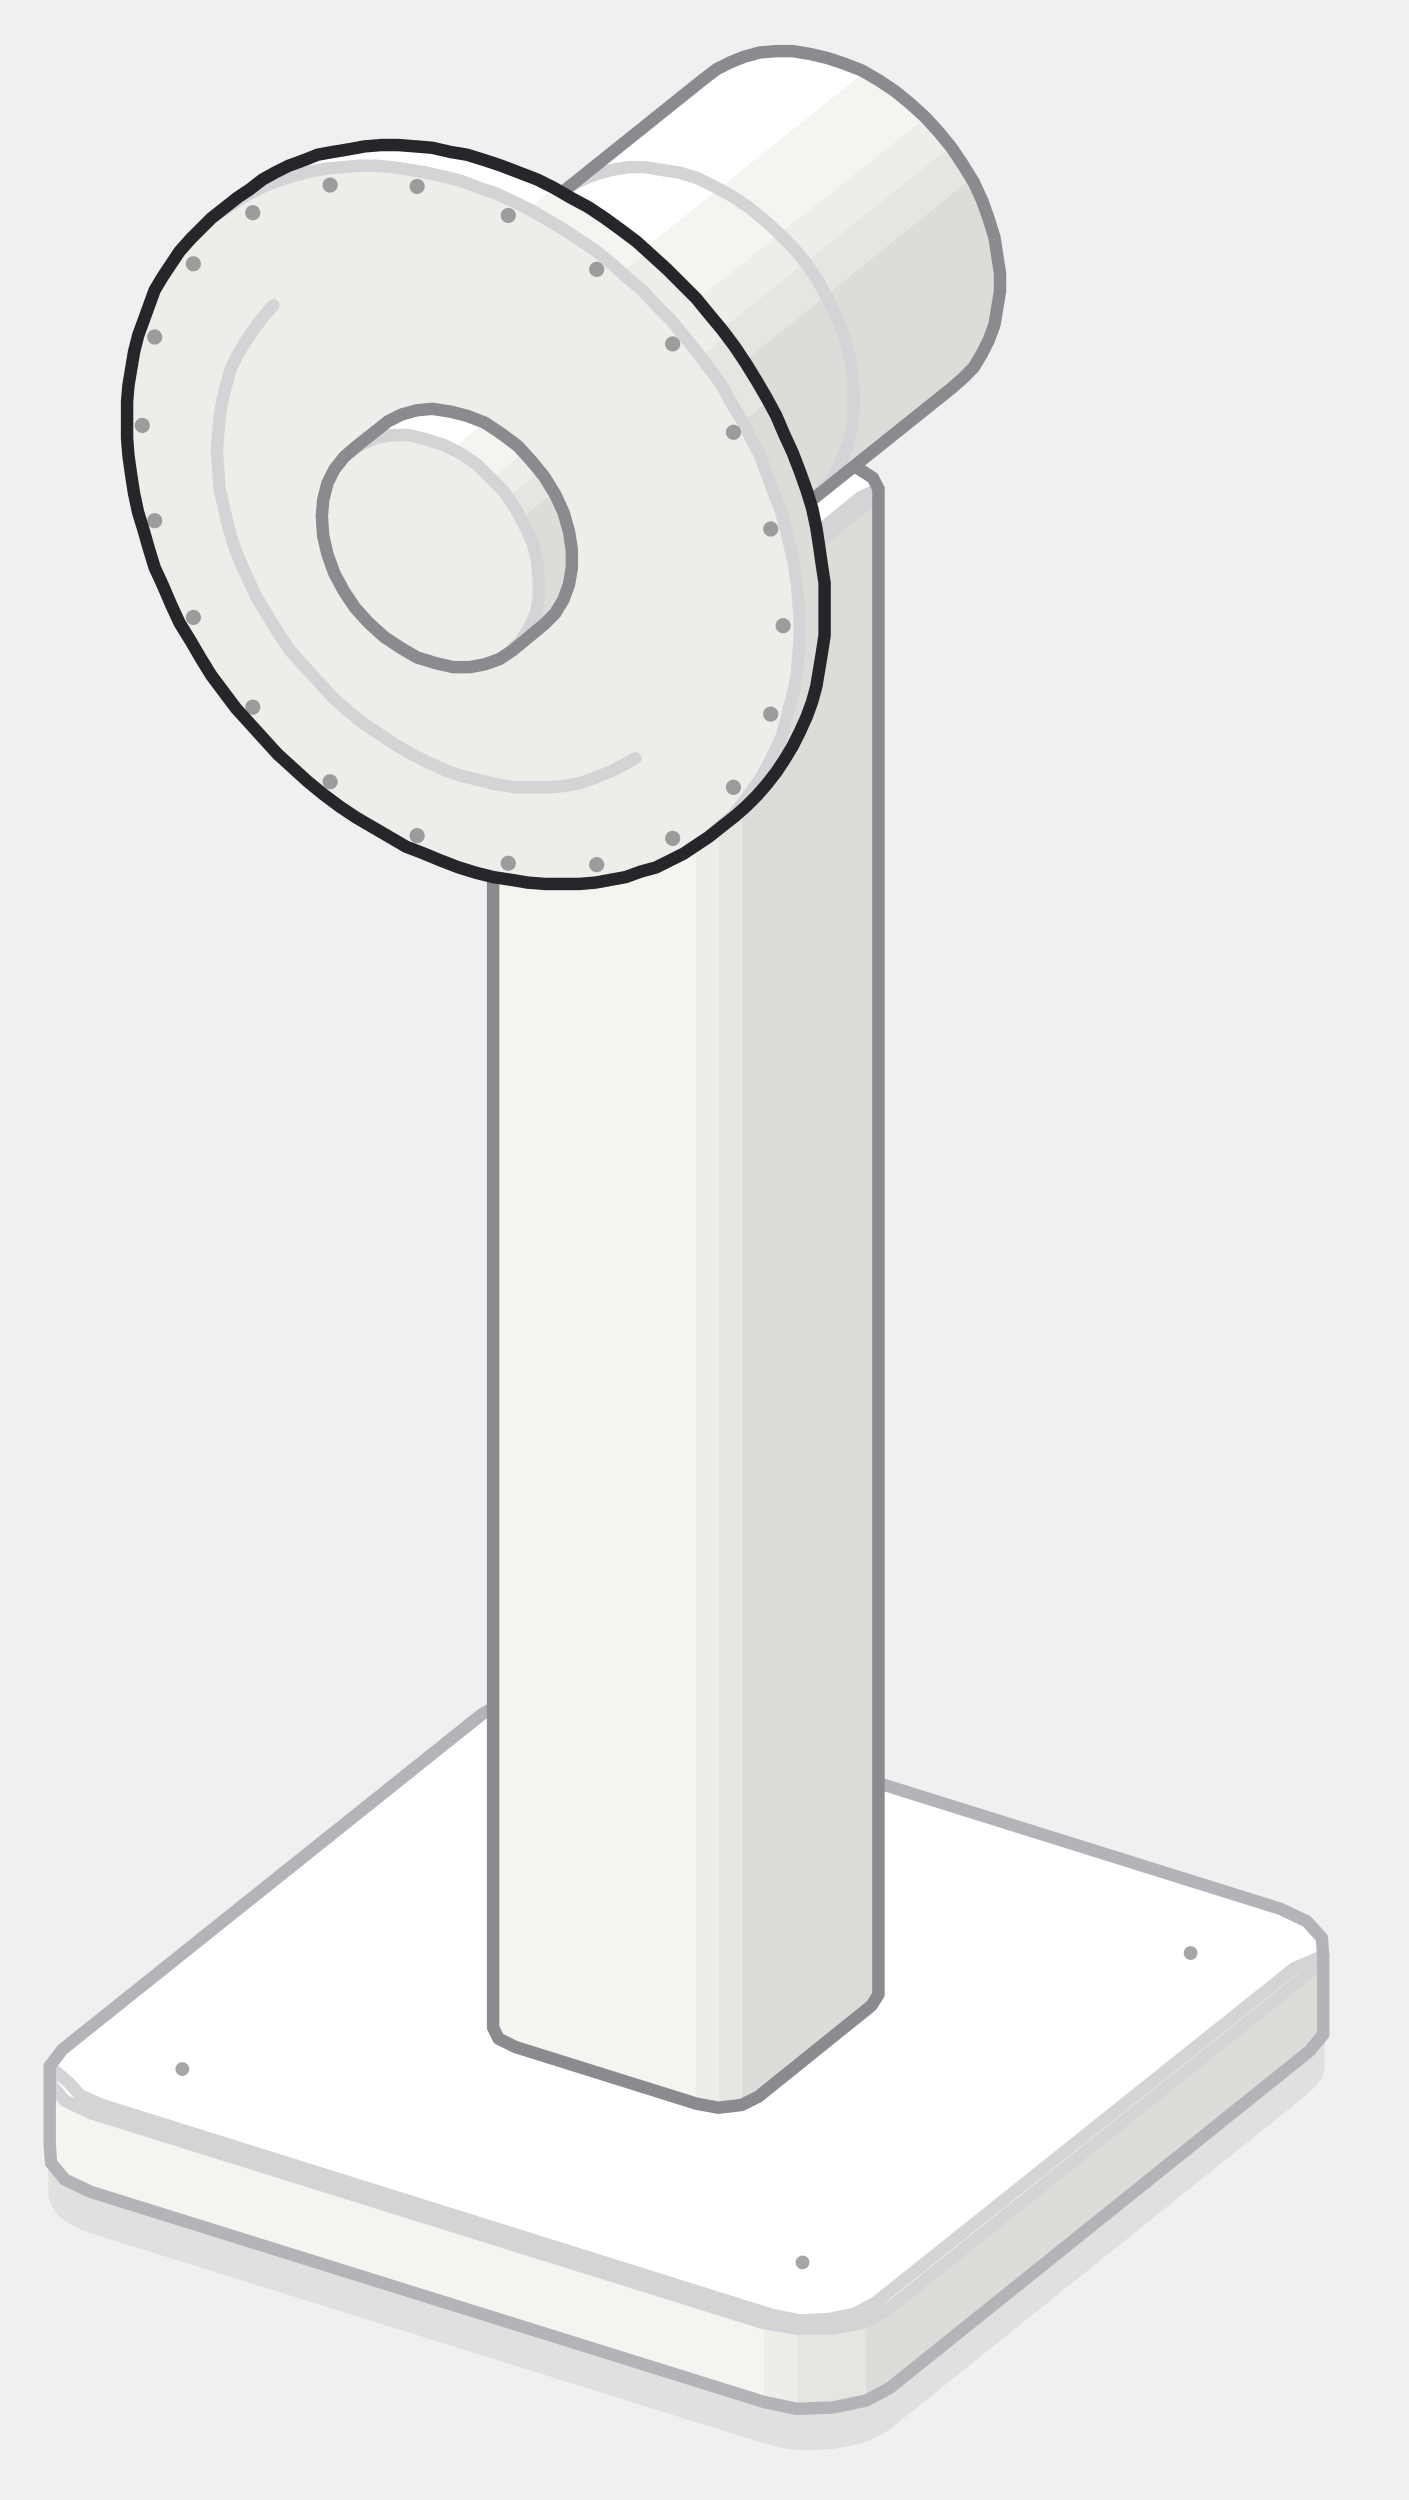
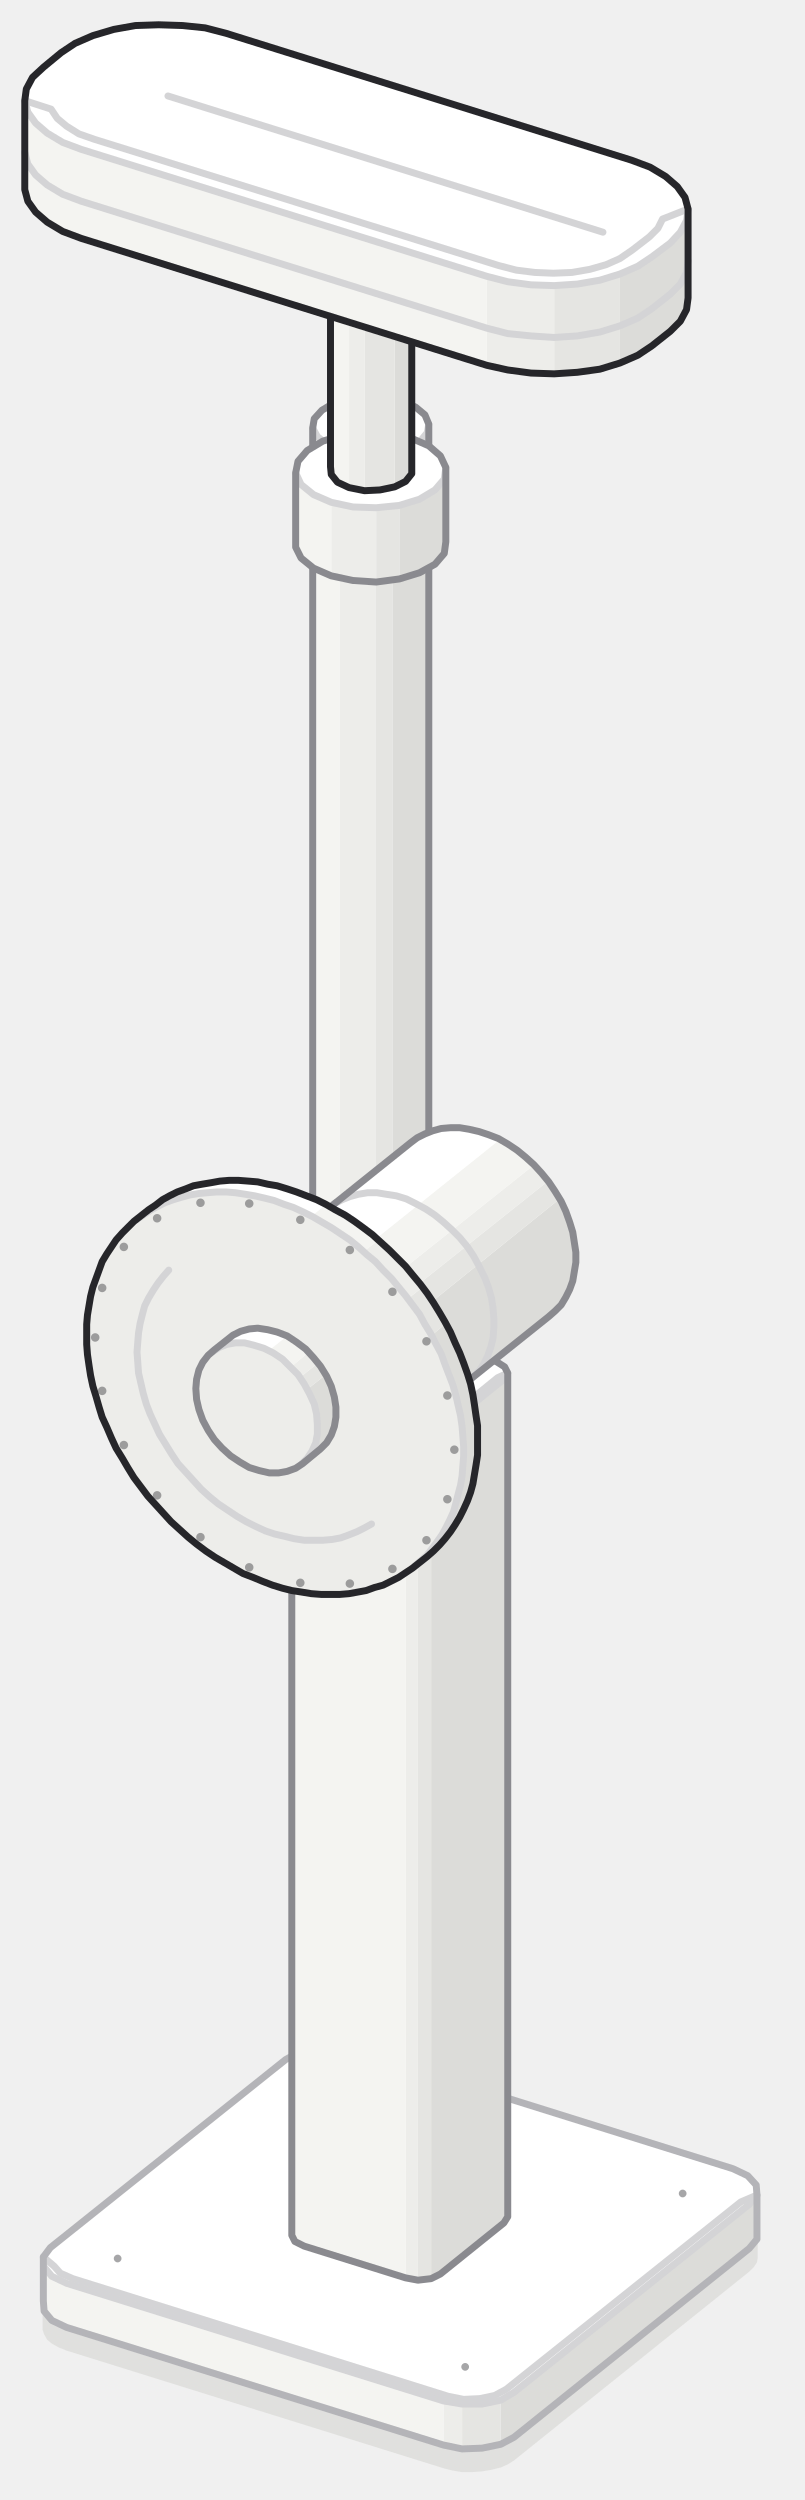
- <svg xmlns="http://www.w3.org/2000/svg" width="102" height="181" viewBox="202 240 102 181">
+ <svg xmlns="http://www.w3.org/2000/svg" width="104" height="323" viewBox="200 98 104 323">
  <path d="M205.5 390.3L205.6 389.6L205.9 389L206.5 388.4L236.9 364.1L237.7 363.5L238.7 363.1L239.8 362.8L241 362.6L242.3 362.5L243.6 362.5L244.9 362.7L246.1 363L294.7 378.2L295.8 378.6L296.6 379.1L297.3 379.7L297.7 380.3L297.9 380.9L297.9 386.7L297.8 387.3L297.4 387.9L296.8 388.5L266.4 412.9L265.6 413.4L264.7 413.8L263.5 414.1L262.3 414.3L261 414.4L259.7 414.4L258.5 414.2L257.3 413.9L208.6 398.7L207.6 398.3L206.7 397.8L206.1 397.3L205.7 396.6L205.5 396Z" fill="#8a8a80" fill-opacity="0.16" stroke="none" transform="translate(0 3)" />
  <g>
    <path d="M205.6 389.6L206.5 388.4L236.9 364.1L238.7 363.1L241 362.6L243.6 362.5L246.1 363L294.7 378.2L296.6 379.1L297.7 380.3L297.8 381.6L297.8 387.3L296.8 388.5L266.4 412.9L264.7 413.8L262.3 414.3L259.7 414.4L257.3 413.9L208.6 398.7L206.7 397.8L205.7 396.6L205.6 395.3Z" fill="#fbfbfa" stroke="none" />
    <path d="M297.8 387.3L296.8 388.5L296.8 382.8L297.8 381.6ZM296.8 388.5L266.4 412.9L266.4 407.1L296.8 382.8ZM266.4 412.9L264.7 413.8L264.7 408.1L266.4 407.1Z" fill="#dcdcd9" stroke="none" />
    <path d="M264.7 413.8L262.3 414.3L262.3 408.6L264.7 408.1ZM262.3 414.3L259.7 414.4L259.7 408.6L262.3 408.6Z" fill="#e5e5e2" stroke="none" />
    <path d="M259.7 414.4L257.3 413.9L257.3 408.2L259.7 408.6Z" fill="#ededea" stroke="none" />
    <path d="M257.3 413.9L208.6 398.7L208.6 393L257.3 408.2ZM208.6 398.7L206.7 397.8L206.7 392.1L208.6 393ZM206.7 397.8L205.7 396.6L205.7 390.9L206.7 392.1ZM205.7 396.6L205.6 395.3L205.6 389.6L205.7 390.9Z" fill="#f4f4f1" stroke="none" />
    <path d="M294.7 378.2L296.6 379.1L297.7 380.3L297.8 381.6L296.8 382.8L266.4 407.1L264.7 408.1L262.3 408.6L259.7 408.6L257.3 408.2L208.6 393L206.7 392.1L205.7 390.9L205.6 389.6L206.5 388.4L236.9 364.1L238.7 363.1L241 362.6L243.6 362.5L246.1 363Z" fill="#ffffff" stroke="none" />
    <path d="M297.8 381.6L296.8 382.8L266.4 407.1L264.7 408.1L262.3 408.6L259.7 408.6L257.3 408.2L208.6 393L206.7 392.1L205.7 390.9L205.6 389.6" fill="none" stroke="#d4d4d6" stroke-width="0.9" stroke-linecap="round" stroke-linejoin="round" />
    <path d="M297.8 381.6L295.7 382.5L265.4 406.7L263.9 407.5L262 407.9L259.9 408L257.9 407.6L209.4 392.4L207.8 391.7L207 390.8L205.6 389.6" fill="none" stroke="#d4d4d6" stroke-width="0.9" stroke-linecap="round" stroke-linejoin="round" />
    <path d="M205.6 389.6L206.5 388.4L236.9 364.1L238.7 363.1L241 362.6L243.6 362.5L246.1 363L294.7 378.2L296.6 379.1L297.7 380.3L297.8 381.6M297.8 387.3L296.8 388.5L266.4 412.9L264.7 413.8L262.3 414.3L259.7 414.4L257.3 413.9L208.6 398.7L206.7 397.8L205.7 396.6L205.6 395.3M297.8 381.6L297.8 387.3M205.6 389.6L205.6 395.3" fill="none" stroke="#b4b4b8" stroke-width="0.9" stroke-linecap="round" stroke-linejoin="round" />
  </g>
  <g>
    <circle cx="243.2" cy="367.3" r="0.5" fill="#3a3a3e" fill-opacity="0.450" stroke="none" />
    <circle cx="288.2" cy="381.4" r="0.5" fill="#3a3a3e" fill-opacity="0.450" stroke="none" />
    <circle cx="215.2" cy="389.8" r="0.5" fill="#3a3a3e" fill-opacity="0.450" stroke="none" />
    <circle cx="260.1" cy="403.8" r="0.5" fill="#3a3a3e" fill-opacity="0.450" stroke="none" />
  </g>
  <g>
    <path d="M237.7 277.8L238.2 276.9L246.4 270.4L247.7 269.8L249.3 269.6L251 269.8L264.1 273.9L265.2 274.6L265.6 275.4L265.6 384.4L265.1 385.2L256.9 391.8L255.7 392.4L254 392.6L252.4 392.3L239.3 388.2L238.1 387.6L237.7 386.8Z" fill="#fbfbfa" stroke="none" />
    <path d="M265.6 384.4L265.1 385.2L265.1 276.2L265.6 275.4ZM265.1 385.2L256.9 391.8L256.9 282.8L265.1 276.2ZM256.9 391.8L255.7 392.4L255.7 283.4L256.9 282.8Z" fill="#dcdcd9" stroke="none" />
    <path d="M255.7 392.4L254 392.6L254 283.6L255.7 283.4Z" fill="#e5e5e2" stroke="none" />
    <path d="M254 392.6L252.4 392.3L252.4 283.3L254 283.6Z" fill="#ededea" stroke="none" />
    <path d="M252.4 392.3L239.3 388.2L239.3 279.2L252.4 283.3ZM239.3 388.2L238.1 387.6L238.1 278.6L239.3 279.2ZM238.1 387.6L237.7 386.8L237.7 277.8L238.1 278.6Z" fill="#f4f4f1" stroke="none" />
    <path d="M264.1 273.9L265.2 274.6L265.6 275.4L265.1 276.2L256.9 282.8L255.7 283.4L254 283.6L252.4 283.3L239.3 279.2L238.1 278.6L237.7 277.8L238.2 276.9L246.4 270.4L247.7 269.8L249.3 269.6L251 269.8Z" fill="#ffffff" stroke="none" />
    <path d="M265.6 275.4L265.1 276.2L256.9 282.8L255.7 283.4L254 283.6L252.4 283.3L239.3 279.2L238.1 278.6L237.7 277.8" fill="none" stroke="#d4d4d6" stroke-width="0.9" stroke-linecap="round" stroke-linejoin="round" />
    <path d="M265.6 275.4L264.3 276L256.3 282.5L255.3 283L254 283.1L252.7 282.9L239.8 278.9L238.9 278.4L237.7 277.8" fill="none" stroke="#d4d4d6" stroke-width="0.9" stroke-linecap="round" stroke-linejoin="round" />
    <path d="M237.7 277.8L238.2 276.9L246.4 270.4L247.7 269.8L249.3 269.6L251 269.8L264.1 273.9L265.2 274.6L265.6 275.4M265.6 384.4L265.1 385.2L256.9 391.8L255.7 392.4L254 392.6L252.4 392.3L239.3 388.2L238.1 387.6L237.7 386.8M265.6 275.4L265.6 384.4M237.7 277.8L237.7 386.8" fill="none" stroke="#8a8a8f" stroke-width="0.9" stroke-linecap="round" stroke-linejoin="round" />
  </g>
+   <g>
+     <path d="M240.4 153.3L240.6 152.1L241.6 151L243.1 150.1L245.1 149.5L247.4 149.3L249.7 149.4L251.9 149.8L253.7 150.6L254.9 151.6L255.4 152.8L255.4 252.2L255.2 253.4L254.3 254.4L252.8 255.3L250.7 255.9L248.5 256.2L246.1 256.1L243.9 255.6L242.2 254.9L241 253.9L240.4 252.7Z" fill="#fbfbfa" stroke="none" />
+     <path d="M254.3 254.4L252.8 255.3L252.8 155.9L254.3 155ZM252.8 255.3L250.7 255.9L250.7 156.5L252.8 155.9ZM255.4 252.2L255.2 253.4L255.2 153.9L255.4 152.8ZM255.2 253.4L254.3 254.4L254.3 155L255.2 153.9Z" fill="#dcdcd9" stroke="none" />
+     <path d="M250.7 255.9L248.5 256.2L248.5 156.8L250.7 156.5Z" fill="#e5e5e2" stroke="none" />
+     <path d="M248.5 256.2L246.1 256.1L246.1 156.7L248.5 156.8ZM246.1 256.1L243.9 255.6L243.9 156.2L246.1 156.7Z" fill="#ededea" stroke="none" />
+     <path d="M243.9 255.6L242.2 254.9L242.2 155.4L243.9 156.2ZM242.2 254.9L241 253.9L241 154.4L242.2 155.4ZM241 253.9L240.4 252.7L240.4 153.3L241 154.4Z" fill="#f4f4f1" stroke="none" />
+     <path d="M254.3 155L252.8 155.9L250.7 156.5L248.5 156.8L246.1 156.7L243.9 156.2L242.2 155.4L241 154.4L240.4 153.3L240.6 152.1L241.6 151L243.1 150.1L245.1 149.5L247.4 149.3L249.7 149.4L251.9 149.8L253.7 150.6L254.9 151.6L255.4 152.8L255.2 153.9Z" fill="#ffffff" stroke="none" />
+     <path d="M255.4 152.8L255.2 153.9L254.3 155L252.8 155.9L250.7 156.5L248.5 156.8L246.1 156.7L243.9 156.2L242.2 155.4L241 154.4L240.4 153.3" fill="none" stroke="#d4d4d6" stroke-width="0.9" stroke-linecap="round" stroke-linejoin="round" />
+     <path d="M240.4 153.3L240.6 152.1L241.6 151L243.1 150.1L245.1 149.5L247.4 149.3L249.7 149.4L251.9 149.8L253.7 150.6L254.9 151.6L255.4 152.8M255.4 252.2L255.2 253.4L254.3 254.4L252.8 255.3L250.7 255.9L248.5 256.2L246.1 256.1L243.9 255.6L242.2 254.9L241 253.9L240.4 252.7M240.4 153.3L240.4 252.7M255.4 152.8L255.4 252.2" fill="none" stroke="#8a8a8f" stroke-width="0.9" stroke-linecap="round" stroke-linejoin="round" />
+   </g>
+   <g>
+     <path d="M238.2 159.1L238.5 157.6L239.7 156.2L241.7 155L244.3 154.2L247.2 153.9L250.3 154L253.1 154.6L255.4 155.6L256.9 156.9L257.6 158.4L257.6 168L257.4 169.5L256.2 170.9L254.2 172L251.6 172.8L248.6 173.2L245.6 173L242.8 172.4L240.5 171.4L238.9 170.1L238.2 168.7Z" fill="#fbfbfa" stroke="none" />
+     <path d="M256.2 170.9L254.2 172L254.2 162.5L256.2 161.3ZM254.2 172L251.6 172.8L251.6 163.3L254.2 162.5ZM257.6 168L257.4 169.5L257.4 159.9L257.6 158.4ZM257.4 169.5L256.2 170.9L256.2 161.3L257.4 159.9Z" fill="#dcdcd9" stroke="none" />
+     <path d="M251.6 172.8L248.6 173.2L248.6 163.6L251.6 163.3Z" fill="#e5e5e2" stroke="none" />
+     <path d="M248.6 173.2L245.6 173L245.6 163.5L248.6 163.6ZM245.6 173L242.8 172.4L242.8 162.9L245.6 163.5Z" fill="#ededea" stroke="none" />
+     <path d="M242.8 172.4L240.5 171.4L240.5 161.9L242.8 162.9ZM240.5 171.4L238.9 170.1L238.9 160.6L240.5 161.9ZM238.9 170.1L238.2 168.7L238.2 159.1L238.9 160.6Z" fill="#f4f4f1" stroke="none" />
+     <path d="M256.2 161.3L254.2 162.5L251.6 163.3L248.6 163.6L245.6 163.5L242.8 162.9L240.5 161.9L238.9 160.6L238.2 159.1L238.5 157.6L239.7 156.2L241.7 155L244.3 154.2L247.2 153.9L250.3 154L253.1 154.6L255.4 155.6L256.9 156.9L257.6 158.4L257.4 159.9Z" fill="#ffffff" stroke="none" />
+     <path d="M257.6 158.4L257.4 159.9L256.2 161.3L254.2 162.5L251.6 163.3L248.6 163.6L245.6 163.5L242.8 162.9L240.5 161.9L238.9 160.6L238.2 159.1" fill="none" stroke="#d4d4d6" stroke-width="0.9" stroke-linecap="round" stroke-linejoin="round" />
+     <path d="M238.2 159.1L238.5 157.6L239.7 156.2L241.7 155L244.3 154.2L247.2 153.9L250.3 154L253.1 154.6L255.4 155.6L256.9 156.9L257.6 158.4M257.6 168L257.4 169.5L256.2 170.9L254.2 172L251.6 172.8L248.6 173.2L245.6 173L242.8 172.4L240.5 171.4L238.9 170.1L238.2 168.7M238.2 159.1L238.2 168.7M257.6 158.4L257.6 168" fill="none" stroke="#8a8a8f" stroke-width="0.9" stroke-linecap="round" stroke-linejoin="round" />
+   </g>
+   <g>
+     <path d="M242.7 131.5L243.4 130.6L244.8 129.8L246.7 129.4L248.8 129.4L250.7 129.7L252.2 130.4L253.1 131.4L253.2 132.4L253.2 159.2L252.4 160.2L251 160.9L249.1 161.3L247.1 161.4L245.1 161L243.6 160.3L242.8 159.3L242.7 158.3Z" fill="#fbfbfa" stroke="none" />
+     <path d="M252.4 160.2L251 160.9L251 134.1L252.4 133.4ZM253.2 159.2L252.4 160.2L252.4 133.4L253.2 132.4Z" fill="#dcdcd9" stroke="none" />
+     <path d="M251 160.9L249.1 161.3L249.1 134.6L251 134.1ZM249.1 161.3L247.1 161.4L247.1 134.6L249.1 134.6Z" fill="#e5e5e2" stroke="none" />
+     <path d="M247.1 161.4L245.1 161L245.1 134.2L247.1 134.6Z" fill="#ededea" stroke="none" />
+     <path d="M245.1 161L243.6 160.3L243.6 133.5L245.1 134.2ZM243.6 160.3L242.8 159.3L242.8 132.6L243.6 133.5ZM242.8 159.3L242.7 158.3L242.7 131.5L242.8 132.6Z" fill="#f4f4f1" stroke="none" />
+     <path d="M252.4 133.4L251 134.1L249.1 134.6L247.1 134.6L245.1 134.2L243.6 133.5L242.8 132.6L242.7 131.5L243.4 130.6L244.8 129.8L246.7 129.4L248.8 129.4L250.7 129.7L252.2 130.4L253.1 131.4L253.2 132.4Z" fill="#ffffff" stroke="none" />
+     <path d="M253.2 132.4L252.4 133.4L251 134.1L249.1 134.6L247.1 134.6L245.1 134.2L243.6 133.5L242.8 132.6L242.7 131.5" fill="none" stroke="#d4d4d6" stroke-width="0.9" stroke-linecap="round" stroke-linejoin="round" />
+     <path d="M242.7 131.5L243.4 130.6L244.8 129.8L246.7 129.4L248.8 129.4L250.7 129.7L252.2 130.4L253.1 131.4L253.2 132.4M253.2 159.2L252.4 160.2L251 160.9L249.1 161.3L247.1 161.4L245.1 161L243.6 160.3L242.8 159.3L242.7 158.3M242.7 131.5L242.7 158.3M253.2 132.4L253.2 159.2" fill="none" stroke="#26262a" stroke-width="0.9" stroke-linecap="round" stroke-linejoin="round" />
+   </g>
+   <g>
+     <path d="M230.3 128.1L230.6 127.3L235.3 123.5L236.7 123L238.3 123.2L264.5 131.4L265.5 132L265.5 137.8L265.2 138.6L260.6 142.4L259.2 142.8L257.5 142.7L231.3 134.5L230.3 133.8Z" fill="#fbfbfa" stroke="none" />
+     <path d="M265.5 137.8L265.2 138.6L265.2 132.9L265.5 132ZM265.2 138.6L260.6 142.4L260.6 136.6L265.2 132.9ZM260.6 142.4L259.2 142.8L259.2 137.1L260.6 136.6Z" fill="#dcdcd9" stroke="none" />
+     <path d="M259.2 142.8L257.5 142.7L257.5 137L259.2 137.1Z" fill="#ededea" stroke="none" />
+     <path d="M257.5 142.7L231.3 134.5L231.3 128.8L257.5 137ZM231.3 134.5L230.3 133.8L230.3 128.1L231.3 128.8Z" fill="#f4f4f1" stroke="none" />
+     <path d="M264.5 131.4L265.5 132L265.2 132.9L260.6 136.6L259.2 137.1L257.5 137L231.3 128.8L230.3 128.1L230.6 127.3L235.3 123.5L236.7 123L238.3 123.2Z" fill="#ffffff" stroke="none" />
+     <path d="M265.5 132L265.2 132.9L260.6 136.6L259.2 137.1L257.5 137L231.3 128.8L230.3 128.1" fill="none" stroke="#d4d4d6" stroke-width="0.9" stroke-linecap="round" stroke-linejoin="round" />
+     <path d="M230.3 128.1L230.6 127.3L235.3 123.5L236.7 123L238.3 123.2L264.5 131.4L265.5 132M265.5 137.8L265.2 138.6L260.6 142.4L259.2 142.8L257.5 142.7L231.3 134.5L230.3 133.8M265.5 132L265.5 137.8M230.3 128.1L230.3 133.8" fill="none" stroke="#8a8a8f" stroke-width="0.9" stroke-linecap="round" stroke-linejoin="round" />
+   </g>
+   <g>
+     <path d="M203.2 111L203.4 109.5L204.2 108L205.6 106.7L207.9 104.8L209.7 103.6L212 102.6L214.7 101.8L217.5 101.3L220.5 101.2L223.6 101.3L226.5 101.6L229.2 102.3L281.6 118.7L284 119.6L286 120.8L287.5 122.1L288.5 123.5L288.9 125L288.9 136.5L288.7 138L287.9 139.5L286.6 140.8L284.2 142.7L282.4 143.9L280.1 144.9L277.5 145.7L274.6 146.1L271.6 146.3L268.6 146.2L265.6 145.8L262.9 145.2L210.5 128.8L208.1 127.9L206.1 126.7L204.6 125.4L203.6 124L203.2 122.5Z" fill="#fbfbfa" stroke="none" />
+     <path d="M288.9 136.5L288.7 138L288.7 126.5L288.9 125ZM288.7 138L287.9 139.5L287.9 128L288.7 126.5ZM287.9 139.5L286.6 140.8L286.6 129.4L287.9 128ZM286.6 140.8L284.2 142.7L284.2 131.2L286.6 129.4ZM284.2 142.7L282.4 143.9L282.4 132.4L284.2 131.2ZM282.4 143.9L280.1 144.9L280.1 133.4L282.4 132.4Z" fill="#dcdcd9" stroke="none" />
+     <path d="M280.1 144.9L277.5 145.7L277.5 134.2L280.1 133.4ZM277.5 145.7L274.6 146.1L274.6 134.7L277.5 134.2ZM274.6 146.1L271.6 146.3L271.6 134.9L274.6 134.7Z" fill="#e5e5e2" stroke="none" />
+     <path d="M271.6 146.3L268.6 146.2L268.6 134.8L271.6 134.9ZM268.6 146.2L265.6 145.8L265.6 134.4L268.6 134.8ZM265.6 145.8L262.9 145.2L262.9 133.7L265.6 134.4Z" fill="#ededea" stroke="none" />
+     <path d="M262.9 145.2L210.5 128.8L210.5 117.3L262.9 133.7ZM210.5 128.8L208.1 127.9L208.1 116.4L210.5 117.3ZM208.1 127.9L206.1 126.7L206.1 115.2L208.1 116.4ZM206.1 126.7L204.6 125.4L204.6 113.9L206.1 115.2ZM204.6 125.4L203.6 124L203.6 112.5L204.6 113.9ZM203.6 124L203.2 122.5L203.2 111L203.6 112.5Z" fill="#f4f4f1" stroke="none" />
+     <path d="M281.6 118.7L284 119.6L286 120.8L287.5 122.1L288.5 123.5L288.9 125L288.7 126.5L287.9 128L286.6 129.4L284.2 131.2L282.4 132.4L280.1 133.4L277.5 134.2L274.6 134.7L271.6 134.9L268.6 134.8L265.6 134.4L262.9 133.7L210.5 117.3L208.1 116.4L206.1 115.2L204.6 113.9L203.6 112.5L203.2 111L203.4 109.5L204.2 108L205.6 106.7L207.9 104.8L209.7 103.6L212 102.6L214.7 101.8L217.5 101.3L220.5 101.2L223.6 101.3L226.5 101.6L229.2 102.3Z" fill="#ffffff" stroke="none" />
+     <path d="M288.9 125L288.7 126.5L287.9 128L286.6 129.4L284.2 131.2L282.4 132.4L280.1 133.4L277.5 134.2L274.6 134.7L271.6 134.9L268.6 134.8L265.6 134.4L262.9 133.7L210.5 117.3L208.1 116.4L206.1 115.2L204.6 113.9L203.6 112.5L203.2 111" fill="none" stroke="#d4d4d6" stroke-width="0.9" stroke-linecap="round" stroke-linejoin="round" />
+     <path d="M288.9 125L285.6 126.3L285 127.5L283.9 128.6L281.7 130.3L280.1 131.4L278.3 132.2L276.2 132.8L273.9 133.2L271.5 133.3L269.1 133.2L266.7 132.9L264.4 132.3L212.2 116L210.2 115.3L208.6 114.3L207.4 113.3L206.6 112.1L203.2 111" fill="none" stroke="#d4d4d6" stroke-width="0.9" stroke-linecap="round" stroke-linejoin="round" />
+     <path d="M288.9 131.7L288.7 133.2L287.9 134.7L286.6 136L284.2 137.9L282.4 139.1L280.1 140.1L277.5 140.9L274.6 141.4L271.6 141.6L268.6 141.4L265.6 141.1L262.9 140.4L210.5 124L208.1 123.1L206.1 121.9L204.6 120.6L203.6 119.2L203.2 117.7" fill="none" stroke="#d4d4d6" stroke-width="0.9" stroke-linecap="round" stroke-linejoin="round" />
+     <path d="M203.2 111L203.4 109.5L204.2 108L205.6 106.7L207.9 104.8L209.7 103.6L212 102.6L214.7 101.8L217.5 101.3L220.5 101.2L223.6 101.3L226.5 101.6L229.2 102.3L281.6 118.7L284 119.6L286 120.8L287.5 122.1L288.5 123.5L288.9 125M288.9 136.5L288.7 138L287.9 139.5L286.6 140.8L284.2 142.7L282.4 143.9L280.1 144.9L277.5 145.7L274.6 146.1L271.6 146.3L268.6 146.2L265.6 145.8L262.9 145.2L210.5 128.8L208.1 127.9L206.1 126.7L204.6 125.4L203.6 124L203.2 122.5M288.9 125L288.9 136.5M203.2 111L203.2 122.5" fill="none" stroke="#26262a" stroke-width="0.9" stroke-linecap="round" stroke-linejoin="round" />
+   </g>
+   <path d="M221.7 110.4L277.9 128" fill="none" stroke="#d4d4d6" stroke-width="0.9" stroke-linecap="round" stroke-linejoin="round" />
  <g>
    <path d="M229 269.7L229 268.5L229.2 267.3L229.5 266.1L230 265.1L230.5 264.1L231.2 263.2L232 262.5L253.1 245.6L253.9 245L254.9 244.5L255.9 244.1L257 243.8L258.2 243.7L259.4 243.7L260.6 243.9L261.9 244.2L263.1 244.6L264.4 245.1L265.6 245.8L266.8 246.6L267.9 247.5L269 248.5L270 249.6L270.9 250.7L271.7 251.9L272.5 253.2L273.1 254.5L273.6 255.9L274 257.2L274.2 258.5L274.4 259.8L274.4 261.1L274.2 262.3L274 263.5L273.6 264.6L273.1 265.6L272.5 266.6L271.7 267.4L270.9 268.1L249.9 284.9L248.9 285.5L247.9 286L246.9 286.3L245.7 286.5L244.5 286.5L243.3 286.4L242.1 286.2L240.8 285.9L239.6 285.4L238.3 284.8L237.1 284L236 283.2L234.9 282.2L233.8 281.2L232.9 280.1L232 278.9L231.2 277.6L230.5 276.3L230 275L229.5 273.7L229.2 272.4L229 271Z" fill="#fbfbfa" stroke="none" />
    <path d="M272.3 252.9L273.5 255.4L274.1 258L274.4 260.5L274.1 262.8L273.5 264.9L272.3 266.7L270.8 268.2L249.7 285L251.3 283.6L252.4 281.8L253.1 279.7L253.3 277.3L253.1 274.8L252.4 272.3L251.3 269.8Z" fill="#dcdcd9" stroke="none" />
    <path d="M270.8 250.6L272.3 252.9L251.3 269.8L249.7 267.4Z" fill="#e5e5e2" stroke="none" />
    <path d="M269 248.5L270.8 250.6L249.7 267.4L247.9 265.3ZM229 269.7L229.2 267.4L229.9 265.3L231 263.5L232.5 262.1L234.4 261.1L236.5 260.6L238.8 260.6L241.1 261.1L243.5 262.1L245.8 263.5L247.9 265.3L249.7 267.4L251.3 269.8L252.4 272.3L253.1 274.8L253.3 277.3L253.1 279.7L252.4 281.8L251.3 283.6L249.7 285L247.9 286L245.8 286.5L243.5 286.5L241.1 286L238.8 285L236.5 283.6L234.4 281.8L232.5 279.6L231 277.3L229.9 274.8L229.2 272.2L229 269.7L241.1 273.5L241.1 273.5L241.1 273.5L241.1 273.5L241.1 273.5L241.1 273.5L241.1 273.5L241.1 273.5L241.1 273.5L241.1 273.5L241.1 273.5L241.1 273.5L241.1 273.5L241.1 273.5L241.1 273.5L241.1 273.5L241.1 273.5L241.1 273.5L241.1 273.5L241.1 273.5L241.1 273.5L241.1 273.5L241.1 273.5L241.1 273.5L241.1 273.5L241.1 273.5L241.1 273.5L241.1 273.5L241.1 273.5L241.1 273.5L241.1 273.5L241.1 273.5L241.1 273.5Z" fill="#ededea" stroke="none" />
    <path d="M264.6 245.2L266.9 246.6L269 248.5L247.9 265.3L245.8 263.5L243.5 262.1Z" fill="#f4f4f1" stroke="none" />
    <path d="M253.6 245.2L255.4 244.2L257.5 243.7L259.8 243.7L262.2 244.2L264.6 245.2L243.5 262.1L241.1 261.1L238.8 260.6L236.5 260.6L234.4 261.1L232.5 262.1Z" fill="#ffffff" stroke="none" />
    <path d="M232.2 262.3L233.1 261.7L234 261.2L235 260.9L236.1 260.6L237.3 260.5L238.5 260.6L239.7 260.7L240.9 261L242.2 261.5L243.4 262L244.6 262.7L245.7 263.5L246.9 264.3L247.9 265.3L248.9 266.4L249.8 267.5L250.6 268.7L251.4 270L252 271.2L252.5 272.6L252.9 273.9L253.1 275.2L253.3 276.5L253.3 277.7L253.2 279L253 280.1L252.6 281.2L252.2 282.3L251.6 283.2L250.9 284L250.1 284.7" fill="none" stroke="#d4d4d6" stroke-width="0.9" stroke-linecap="round" stroke-linejoin="round" />
    <path d="M243.2 253.5L244.2 253L245.2 252.6L246.3 252.3L247.5 252.1L248.7 252.1L249.9 252.3L251.2 252.5L252.5 252.9L253.7 253.5L255 254.2L256.2 255L257.3 255.9L258.4 256.9L259.4 257.9L260.4 259.1L261.2 260.3L261.9 261.6L262.6 263L263.1 264.3L263.5 265.7L263.7 267L263.8 268.3L263.8 269.6L263.7 270.9L263.4 272.1L263 273.2L262.5 274.2L261.9 275.1L261.1 275.9" fill="none" stroke="#d4d4d6" stroke-width="0.9" stroke-linecap="round" stroke-linejoin="round" />
    <path d="M229 269.7L229 268.5L229.2 267.3L229.5 266.1L230 265.1L230.5 264.1L231.2 263.2L232 262.5L253.1 245.6L253.9 245L254.9 244.5L255.9 244.1L257 243.8L258.2 243.7L259.4 243.7L260.6 243.9L261.9 244.2L263.1 244.6L264.4 245.1L265.6 245.8L266.8 246.6L267.9 247.5L269 248.5L270 249.6L270.9 250.7L271.7 251.9L272.5 253.2L273.1 254.5L273.6 255.9L274 257.2L274.2 258.5L274.4 259.8L274.4 261.1L274.2 262.3L274 263.5L273.6 264.6L273.1 265.6L272.5 266.6L271.7 267.4L270.9 268.1L249.9 284.9L248.9 285.5L247.9 286L246.9 286.3L245.7 286.5L244.5 286.5L243.3 286.4L242.1 286.2L240.8 285.9L239.6 285.4L238.3 284.8L237.1 284L236 283.2L234.9 282.2L233.8 281.2L232.9 280.1L232 278.9L231.2 277.6L230.5 276.3L230 275L229.5 273.7L229.2 272.4L229 271Z" fill="none" stroke="#8a8a8f" stroke-width="0.9" stroke-linecap="round" stroke-linejoin="round" />
  </g>
  <g>
    <path d="M231.6 274.5L231.8 273.3L232.1 272.3L232.6 271.4L233.4 270.7L236.9 267.9L237.8 267.4L238.8 267.2L240 267.2L241.1 267.4L242.3 267.9L243.4 268.6L244.5 269.5L245.4 270.5L246.1 271.7L246.7 272.9L247 274.2L247.1 275.4L247 276.6L246.7 277.6L246.1 278.5L245.4 279.2L241.9 282L241 282.5L239.9 282.7L238.8 282.7L237.6 282.5L236.5 282L235.3 281.3L234.3 280.4L233.4 279.3L232.6 278.2L232.1 277L231.8 275.7Z" fill="#fbfbfa" stroke="none" />
    <path d="M246.1 271.7L246.7 272.9L247 274.2L247.1 275.4L247 276.6L246.7 277.6L246.1 278.5L245.4 279.2L241.9 282L242.6 281.3L243.2 280.4L243.5 279.4L243.6 278.2L243.5 277L243.2 275.7L242.6 274.5Z" fill="#dcdcd9" stroke="none" />
    <path d="M245.4 270.5L246.1 271.7L242.6 274.5L241.9 273.3Z" fill="#e5e5e2" stroke="none" />
    <path d="M244.5 269.5L245.4 270.5L241.9 273.3L241 272.3ZM231.6 274.5L231.8 273.3L232.1 272.3L232.6 271.4L233.4 270.7L234.3 270.2L235.3 270L236.5 270L237.6 270.2L238.8 270.7L239.9 271.4L241 272.3L241.9 273.3L242.6 274.5L243.2 275.7L243.5 277L243.6 278.2L243.5 279.4L243.2 280.4L242.6 281.3L241.9 282L241 282.5L239.9 282.7L238.8 282.7L237.6 282.5L236.5 282L235.3 281.3L234.3 280.4L233.4 279.3L232.6 278.2L232.1 277L231.8 275.7L231.6 274.5L237.6 276.3L237.6 276.3L237.6 276.3L237.6 276.3L237.6 276.3L237.6 276.3L237.6 276.3L237.6 276.3L237.6 276.3L237.6 276.3L237.6 276.3L237.6 276.3L237.6 276.3L237.6 276.3L237.6 276.3L237.6 276.3L237.6 276.3L237.6 276.3L237.6 276.3L237.6 276.3L237.6 276.3L237.6 276.3L237.6 276.3L237.6 276.3L237.6 276.3L237.6 276.3L237.6 276.3L237.6 276.3L237.6 276.3L237.6 276.3L237.6 276.3L237.6 276.3L237.6 276.3Z" fill="#ededea" stroke="none" />
    <path d="M242.3 267.9L243.4 268.6L244.5 269.5L241 272.3L239.9 271.4L238.8 270.7Z" fill="#f4f4f1" stroke="none" />
    <path d="M236.9 267.9L237.8 267.4L238.8 267.2L240 267.2L241.1 267.4L242.3 267.9L238.8 270.7L237.6 270.2L236.5 270L235.3 270L234.3 270.2L233.4 270.7Z" fill="#ffffff" stroke="none" />
    <path d="M233.2 270.8L234.2 270.3L235.2 270L236.4 270L237.7 270.2L238.9 270.8L240.1 271.6L241.2 272.5L242.1 273.7L242.8 275L243.3 276.3L243.6 277.6L243.6 278.9L243.3 280.1L242.8 281.1L242 281.9" fill="none" stroke="#d4d4d6" stroke-width="0.9" stroke-linecap="round" stroke-linejoin="round" />
    <path d="M231.6 274.5L231.8 273.3L232.1 272.3L232.6 271.4L233.4 270.7L236.9 267.9L237.8 267.4L238.8 267.2L240 267.2L241.1 267.4L242.3 267.9L243.4 268.6L244.5 269.5L245.4 270.5L246.1 271.7L246.7 272.9L247 274.2L247.1 275.4L247 276.6L246.7 277.6L246.1 278.5L245.4 279.2L241.9 282L241 282.5L239.9 282.7L238.8 282.7L237.6 282.5L236.5 282L235.3 281.3L234.3 280.4L233.4 279.3L232.6 278.2L232.1 277L231.8 275.7Z" fill="none" stroke="#8a8a8f" stroke-width="0.9" stroke-linecap="round" stroke-linejoin="round" />
  </g>
  <g>
    <path d="M211.2 270.4L211.2 269.1L211.3 267.9L211.5 266.7L211.7 265.5L212 264.3L212.4 263.2L212.8 262.1L213.2 261L213.8 260L214.4 259.1L215 258.2L215.8 257.3L216.5 256.6L217.3 255.8L219.2 254.3L220.1 253.7L221 253L221.9 252.5L222.9 252L224 251.6L225 251.2L226.1 251L227.3 250.8L228.4 250.6L229.6 250.5L230.8 250.5L232.1 250.6L233.3 250.7L234.6 251L235.8 251.2L237.1 251.6L238.3 252L239.6 252.5L240.9 253L242.1 253.6L243.3 254.3L244.6 255L245.8 255.8L246.9 256.6L248.1 257.5L249.2 258.5L250.3 259.5L251.3 260.5L252.4 261.6L253.3 262.7L254.3 263.9L255.2 265.1L256 266.3L256.8 267.6L257.5 268.8L258.2 270.1L258.8 271.5L259.4 272.8L259.9 274.1L260.4 275.5L260.8 276.8L261.1 278.2L261.3 279.5L261.5 280.9L261.7 282.2L261.7 283.5L261.7 284.8L261.7 286L261.5 287.3L261.3 288.5L261.1 289.7L260.8 290.8L260.4 291.9L259.9 293L259.4 294L258.8 295L258.2 295.9L257.5 296.8L256.8 297.6L256 298.4L255.2 299.1L253.3 300.6L252.4 301.2L251.5 301.8L250.5 302.3L249.5 302.8L248.4 303.1L247.3 303.5L246.2 303.7L245.1 303.9L243.9 304L242.7 304L241.5 304L240.2 303.9L239 303.7L237.7 303.5L236.5 303.2L235.2 302.8L233.9 302.3L232.7 301.8L231.4 301.3L230.2 300.6L229 299.9L227.8 299.2L226.6 298.4L225.4 297.5L224.3 296.6L223.2 295.6L222.1 294.6L221.1 293.5L220.1 292.4L219.1 291.3L218.2 290.1L217.3 288.9L216.5 287.6L215.8 286.4L215 285.1L214.4 283.8L213.8 282.4L213.2 281.1L212.8 279.8L212.4 278.4L212 277.1L211.7 275.7L211.5 274.4L211.3 273L211.2 271.7Z" fill="#fbfbfa" stroke="none" />
    <path d="M257.6 269L258.9 271.5L259.9 274L260.7 276.6L261.3 279.1L261.6 281.7L261.7 284.1L261.6 286.5L261.3 288.8L260.7 291L259.9 293.1L258.9 295L257.6 296.7L256.2 298.2L254.6 299.5L252.7 301L254.3 299.7L255.8 298.2L257 296.5L258 294.6L258.8 292.5L259.4 290.3L259.8 288L259.9 285.6L259.8 283.2L259.4 280.6L258.8 278.1L258 275.5L257 273L255.8 270.5Z" fill="#dcdcd9" stroke="none" />
    <path d="M254.6 264.3L256.2 266.6L257.6 269L255.8 270.5L254.3 268.1L252.7 265.8Z" fill="#e5e5e2" stroke="none" />
    <path d="M248.9 258.2L250.9 260.1L252.8 262.1L254.6 264.3L252.7 265.8L251 263.6L249 261.6L247 259.7ZM211.2 270.4L211.3 268L211.6 265.7L212.2 263.5L213 261.5L214.1 259.6L215.3 257.9L216.7 256.4L218.3 255.1L220.1 254L222 253.1L224 252.5L226.2 252.1L228.5 252L230.8 252.2L233.1 252.5L235.5 253.2L237.9 254L240.3 255.1L242.6 256.4L244.8 258L247 259.7L249 261.6L251 263.6L252.7 265.8L254.3 268.1L255.8 270.5L257 273L258 275.5L258.8 278.1L259.4 280.6L259.8 283.2L259.9 285.6L259.8 288L259.4 290.3L258.8 292.5L258 294.6L257 296.5L255.8 298.2L254.3 299.7L252.7 301L251 302.1L249 302.9L247 303.5L244.8 303.9L242.6 304L240.3 303.9L237.9 303.5L235.5 302.9L233.1 302L230.8 300.9L228.5 299.6L226.2 298.1L224 296.4L222 294.5L220.1 292.4L218.3 290.2L216.7 287.9L215.3 285.5L214.1 283L213 280.5L212.2 278L211.6 275.4L211.3 272.9L211.2 270.4L235.5 278L235.5 278L235.5 278L235.5 278L235.5 278L235.5 278L235.5 278L235.5 278L235.5 278L235.5 278L235.5 278L235.5 278L235.5 278L235.5 278L235.5 278L235.5 278L235.5 278L235.5 278L235.5 278L235.5 278L235.5 278L235.5 278L235.5 278L235.5 278L235.5 278L235.5 278L235.5 278L235.5 278L235.5 278L235.5 278L235.5 278L235.5 278L235.5 278L235.5 278L235.5 278L235.5 278L235.5 278L235.5 278L235.5 278L235.5 278L235.5 278L235.5 278L235.5 278L235.5 278L235.5 278L235.5 278L235.5 278L235.5 278L235.5 278L235.5 278L235.5 278L235.5 278L235.5 278L235.5 278L235.5 278L235.5 278L235.5 278L235.5 278L235.5 278L235.5 278L235.5 278L235.5 278L235.5 278L235.5 278L235.5 278Z" fill="#ededea" stroke="none" />
    <path d="M242.1 253.6L244.5 254.9L246.7 256.5L248.9 258.2L247 259.7L244.8 258L242.6 256.4L240.3 255.1Z" fill="#f4f4f1" stroke="none" />
    <path d="M220.2 253.6L222 252.5L223.9 251.6L225.9 251L228.1 250.6L230.3 250.5L232.6 250.7L235 251L237.4 251.7L239.8 252.5L242.1 253.6L240.3 255.1L237.9 254L235.5 253.2L233.1 252.5L230.8 252.2L228.5 252L226.2 252.1L224 252.5L222 253.1L220.1 254L218.3 255.1Z" fill="#ffffff" stroke="none" />
    <path d="M217.6 255.6L218.5 255L219.4 254.4L220.3 253.9L221.3 253.4L222.4 253L223.4 252.7L224.5 252.4L225.7 252.2L226.8 252.1L228 252L229.2 252L230.4 252.1L231.7 252.3L232.9 252.5L234.2 252.8L235.4 253.1L236.7 253.6L237.9 254L239.2 254.6L240.4 255.2L241.6 255.9L242.8 256.6L244 257.4L245.2 258.2L246.3 259.1L247.4 260.1L248.5 261L249.5 262.1L250.6 263.2L251.5 264.3L252.4 265.4L253.3 266.6L254.2 267.8L254.9 269.1L255.7 270.4L256.3 271.6L257 272.9L257.5 274.3L258 275.6L258.5 276.9L258.9 278.3L259.2 279.6L259.5 280.9L259.7 282.3L259.8 283.6L259.9 284.9L259.9 286.2L259.8 287.4L259.7 288.7L259.5 289.9L259.2 291L258.9 292.2L258.6 293.3L258.1 294.4L257.6 295.4L257.1 296.3L256.4 297.3L255.8 298.1L255.1 299L254.3 299.7L253.5 300.4" fill="none" stroke="#d4d4d6" stroke-width="0.9" stroke-linecap="round" stroke-linejoin="round" />
    <path d="M248 294.9L247.1 295.4L246.1 295.9L245.1 296.3L244 296.7L242.9 296.9L241.7 297L240.5 297L239.3 297L238 296.8L236.8 296.5L235.5 296.2L234.3 295.8L233 295.2L231.8 294.6L230.6 293.9L229.4 293.1L228.2 292.3L227.1 291.4L226 290.4L225 289.3L224 288.2L223 287.1L222.2 285.9L221.4 284.6L220.6 283.3L220 282L219.4 280.7L218.9 279.4L218.5 278L218.2 276.7L217.9 275.4L217.8 274L217.7 272.7L217.8 271.4L217.9 270.2L218.1 269L218.4 267.8L218.7 266.7L219.2 265.7L219.8 264.7L220.4 263.8L221.1 262.9L221.8 262.1" fill="none" stroke="#d4d4d6" stroke-width="0.9" stroke-linecap="round" stroke-linejoin="round" />
    <path d="M211.2 270.4L211.2 269.1L211.3 267.9L211.5 266.7L211.7 265.5L212 264.3L212.4 263.2L212.8 262.1L213.2 261L213.8 260L214.4 259.1L215 258.2L215.8 257.3L216.5 256.6L217.3 255.8L219.2 254.3L220.1 253.7L221 253L221.9 252.5L222.9 252L224 251.6L225 251.2L226.1 251L227.3 250.8L228.4 250.6L229.6 250.5L230.8 250.5L232.1 250.6L233.3 250.7L234.6 251L235.8 251.2L237.1 251.6L238.3 252L239.6 252.5L240.9 253L242.1 253.6L243.3 254.3L244.6 255L245.8 255.8L246.9 256.6L248.1 257.5L249.2 258.5L250.3 259.5L251.3 260.5L252.4 261.6L253.3 262.7L254.3 263.9L255.2 265.1L256 266.3L256.8 267.6L257.5 268.8L258.2 270.1L258.8 271.5L259.4 272.8L259.9 274.1L260.4 275.5L260.8 276.8L261.1 278.2L261.3 279.5L261.5 280.9L261.7 282.2L261.7 283.5L261.7 284.8L261.7 286L261.5 287.3L261.3 288.5L261.1 289.7L260.8 290.8L260.4 291.9L259.9 293L259.4 294L258.8 295L258.2 295.9L257.5 296.8L256.8 297.6L256 298.4L255.2 299.1L253.3 300.6L252.4 301.2L251.5 301.8L250.5 302.3L249.5 302.8L248.4 303.1L247.3 303.5L246.2 303.7L245.1 303.9L243.9 304L242.7 304L241.5 304L240.2 303.9L239 303.7L237.7 303.5L236.5 303.2L235.2 302.8L233.9 302.3L232.7 301.8L231.4 301.3L230.2 300.6L229 299.9L227.8 299.2L226.6 298.4L225.4 297.5L224.3 296.6L223.2 295.6L222.1 294.6L221.1 293.5L220.1 292.4L219.1 291.3L218.2 290.1L217.3 288.9L216.5 287.6L215.8 286.4L215 285.1L214.4 283.8L213.8 282.4L213.2 281.1L212.8 279.8L212.4 278.4L212 277.1L211.7 275.7L211.5 274.4L211.3 273L211.2 271.7Z" fill="none" stroke="#26262a" stroke-width="0.9" stroke-linecap="round" stroke-linejoin="round" />
  </g>
  <g>
    <circle cx="212.3" cy="270.8" r="0.55" fill="#3a3a3e" fill-opacity="0.450" stroke="none" />
    <circle cx="213.2" cy="264.4" r="0.55" fill="#3a3a3e" fill-opacity="0.450" stroke="none" />
    <circle cx="216" cy="259.1" r="0.55" fill="#3a3a3e" fill-opacity="0.450" stroke="none" />
    <circle cx="220.3" cy="255.4" r="0.55" fill="#3a3a3e" fill-opacity="0.450" stroke="none" />
    <circle cx="225.9" cy="253.4" r="0.55" fill="#3a3a3e" fill-opacity="0.450" stroke="none" />
    <circle cx="232.2" cy="253.5" r="0.55" fill="#3a3a3e" fill-opacity="0.450" stroke="none" />
    <circle cx="238.8" cy="255.6" r="0.55" fill="#3a3a3e" fill-opacity="0.450" stroke="none" />
    <circle cx="245.2" cy="259.5" r="0.55" fill="#3a3a3e" fill-opacity="0.450" stroke="none" />
    <circle cx="250.7" cy="264.9" r="0.55" fill="#3a3a3e" fill-opacity="0.450" stroke="none" />
    <circle cx="255.1" cy="271.3" r="0.55" fill="#3a3a3e" fill-opacity="0.450" stroke="none" />
    <circle cx="257.8" cy="278.3" r="0.55" fill="#3a3a3e" fill-opacity="0.450" stroke="none" />
    <circle cx="258.7" cy="285.3" r="0.55" fill="#3a3a3e" fill-opacity="0.450" stroke="none" />
    <circle cx="257.8" cy="291.7" r="0.55" fill="#3a3a3e" fill-opacity="0.450" stroke="none" />
    <circle cx="255.1" cy="297" r="0.55" fill="#3a3a3e" fill-opacity="0.450" stroke="none" />
    <circle cx="250.7" cy="300.7" r="0.55" fill="#3a3a3e" fill-opacity="0.450" stroke="none" />
    <circle cx="245.2" cy="302.6" r="0.55" fill="#3a3a3e" fill-opacity="0.450" stroke="none" />
    <circle cx="238.8" cy="302.5" r="0.55" fill="#3a3a3e" fill-opacity="0.450" stroke="none" />
    <circle cx="232.2" cy="300.5" r="0.55" fill="#3a3a3e" fill-opacity="0.450" stroke="none" />
    <circle cx="225.9" cy="296.6" r="0.55" fill="#3a3a3e" fill-opacity="0.450" stroke="none" />
    <circle cx="220.3" cy="291.2" r="0.55" fill="#3a3a3e" fill-opacity="0.450" stroke="none" />
    <circle cx="216" cy="284.7" r="0.55" fill="#3a3a3e" fill-opacity="0.450" stroke="none" />
    <circle cx="213.2" cy="277.7" r="0.55" fill="#3a3a3e" fill-opacity="0.450" stroke="none" />
  </g>
  <g>
    <path d="M225.3 277.4L225.4 276.2L225.7 275L226.2 274L226.9 273.1L227.7 272.4L230.1 270.5L231.1 270L232.2 269.7L233.3 269.6L234.6 269.8L235.8 270.1L237.1 270.6L238.3 271.4L239.5 272.3L240.5 273.4L241.4 274.5L242.2 275.8L242.8 277.1L243.2 278.5L243.4 279.8L243.4 281.1L243.2 282.3L242.8 283.4L242.2 284.4L241.4 285.2L239.1 287.1L238.2 287.7L237.1 288.1L236 288.3L234.8 288.3L233.5 288L232.2 287.6L231 286.9L229.8 286.1L228.7 285.1L227.7 284L226.9 282.8L226.2 281.5L225.7 280.1L225.4 278.8Z" fill="#fbfbfa" stroke="none" />
    <path d="M242.1 275.6L242.8 277.2L243.2 278.9L243.4 280.5L243.2 282L242.8 283.4L242.1 284.5L241.1 285.4L238.7 287.3L239.7 286.4L240.5 285.2L240.9 283.9L241 282.4L240.9 280.7L240.5 279.1L239.7 277.5Z" fill="#dcdcd9" stroke="none" />
    <path d="M241.1 274.1L242.1 275.6L239.7 277.5L238.7 276Z" fill="#e5e5e2" stroke="none" />
    <path d="M239.9 272.7L241.1 274.1L238.7 276L237.6 274.6ZM225.3 277.4L225.5 275.9L225.9 274.6L226.6 273.4L227.6 272.5L228.8 271.9L230.2 271.5L231.6 271.5L233.2 271.9L234.7 272.5L236.2 273.4L237.6 274.6L238.7 276L239.7 277.5L240.5 279.1L240.9 280.7L241 282.4L240.9 283.9L240.5 285.2L239.7 286.4L238.7 287.3L237.6 287.9L236.2 288.3L234.7 288.3L233.2 287.9L231.6 287.3L230.2 286.4L228.8 285.2L227.6 283.8L226.6 282.3L225.9 280.7L225.5 279.1L225.3 277.4L233.2 279.9L233.2 279.9L233.2 279.9L233.2 279.9L233.2 279.9L233.2 279.9L233.2 279.9L233.2 279.9L233.2 279.9L233.2 279.9L233.2 279.9L233.2 279.9L233.2 279.9L233.2 279.9L233.2 279.9L233.2 279.9L233.2 279.9L233.2 279.9L233.2 279.9L233.2 279.9L233.2 279.9L233.2 279.9L233.2 279.9L233.2 279.9L233.2 279.9L233.2 279.9L233.2 279.9L233.2 279.9L233.2 279.9L233.2 279.9L233.2 279.9L233.2 279.9L233.2 279.9Z" fill="#ededea" stroke="none" />
    <path d="M237.1 270.6L238.5 271.5L239.9 272.7L237.6 274.6L236.2 273.4L234.7 272.5Z" fill="#f4f4f1" stroke="none" />
    <path d="M230 270.6L231.2 270L232.5 269.7L234 269.7L235.5 270L237.1 270.6L234.7 272.5L233.2 271.9L231.6 271.5L230.2 271.5L228.8 271.9L227.6 272.5Z" fill="#ffffff" stroke="none" />
    <path d="M227.4 272.7L228.3 272.1L229.3 271.7L230.4 271.5L231.6 271.5L232.8 271.8L234.1 272.2L235.3 272.8L236.5 273.6L237.5 274.6L238.5 275.6L239.3 276.8L240 278.1L240.6 279.4L240.9 280.7L241 282L241 283.3L240.8 284.4L240.3 285.5L239.7 286.4L239 287.1" fill="none" stroke="#d4d4d6" stroke-width="0.9" stroke-linecap="round" stroke-linejoin="round" />
    <path d="M225.3 277.4L225.4 276.2L225.7 275L226.2 274L226.9 273.1L227.7 272.4L230.1 270.5L231.1 270L232.2 269.7L233.3 269.6L234.6 269.8L235.8 270.1L237.1 270.6L238.3 271.4L239.5 272.3L240.5 273.4L241.4 274.5L242.2 275.8L242.8 277.1L243.2 278.5L243.4 279.8L243.4 281.1L243.2 282.3L242.8 283.4L242.2 284.4L241.4 285.2L239.1 287.1L238.2 287.7L237.1 288.1L236 288.3L234.8 288.3L233.5 288L232.2 287.6L231 286.9L229.8 286.1L228.7 285.1L227.7 284L226.9 282.8L226.2 281.5L225.7 280.1L225.4 278.8Z" fill="none" stroke="#8a8a8f" stroke-width="0.9" stroke-linecap="round" stroke-linejoin="round" />
  </g>
</svg>
